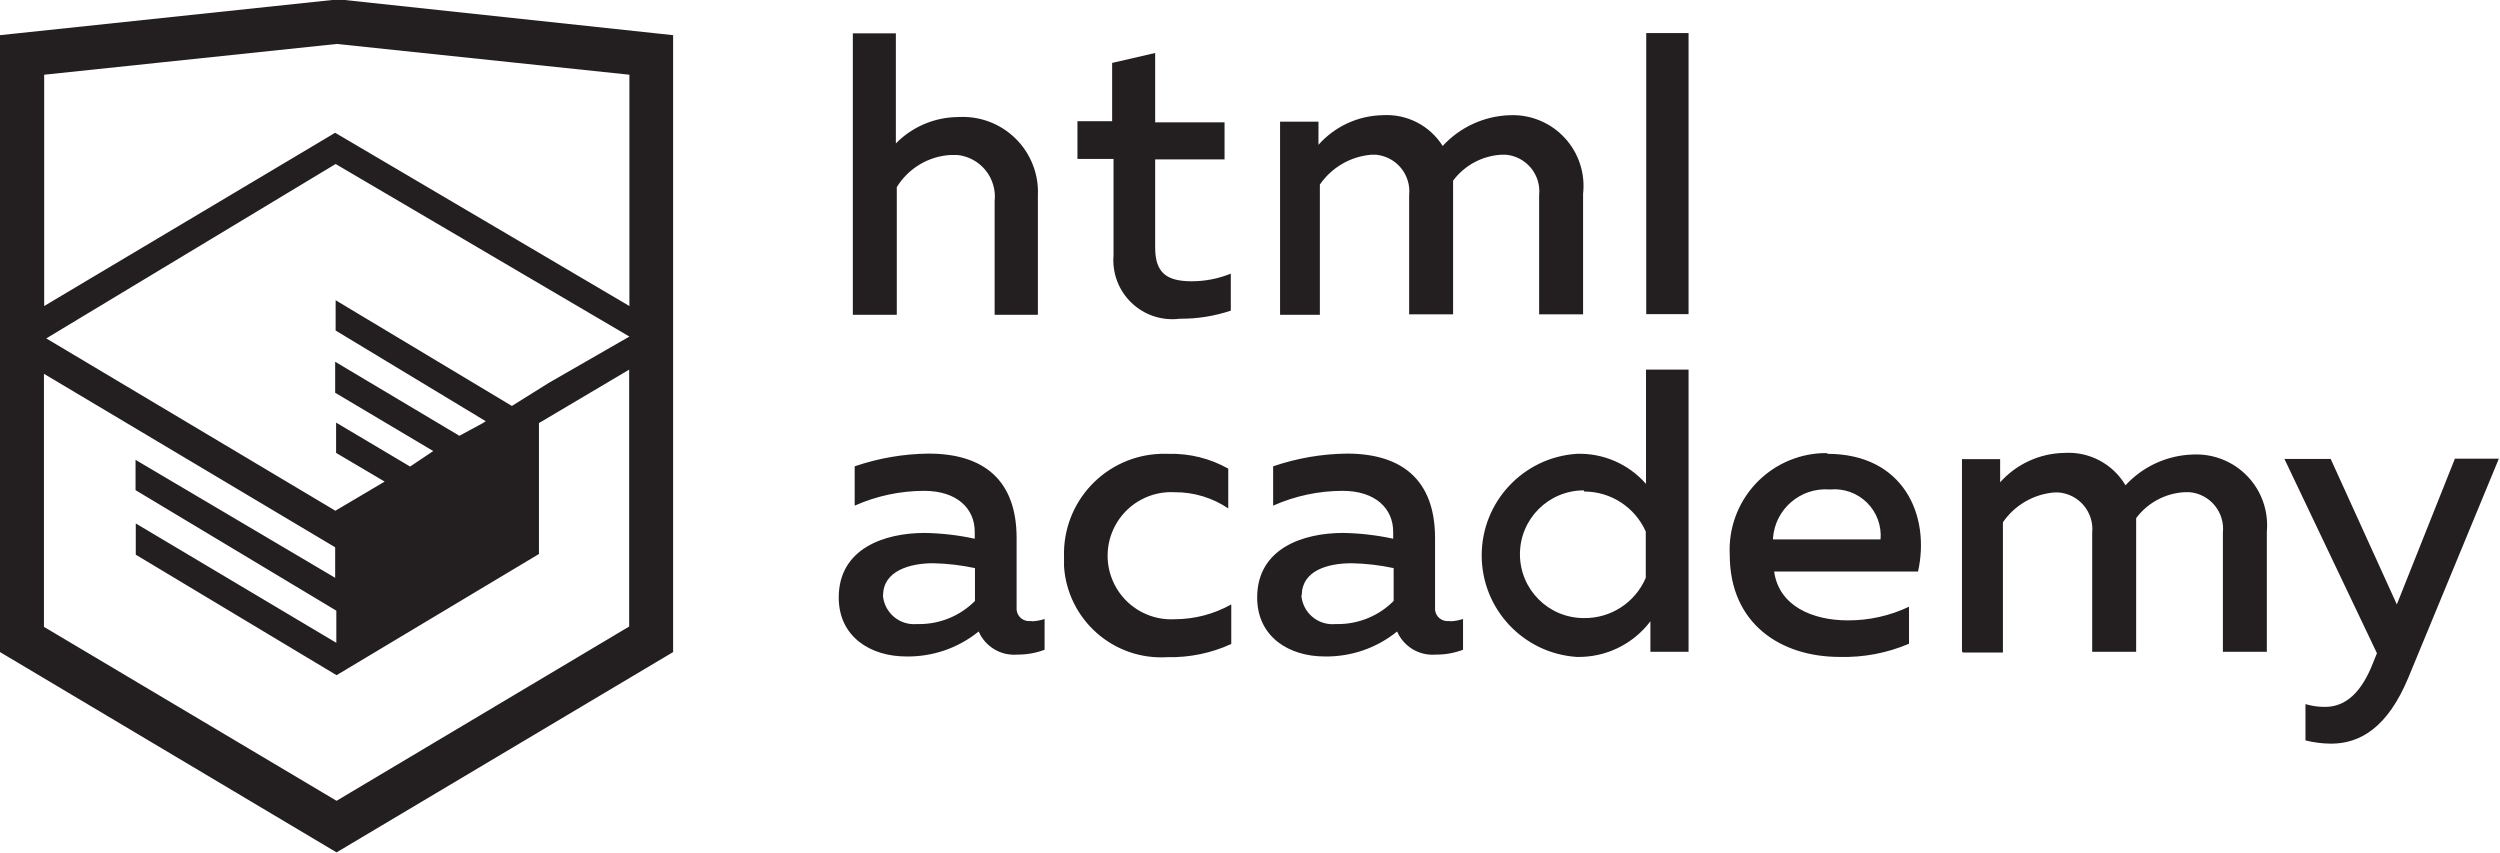
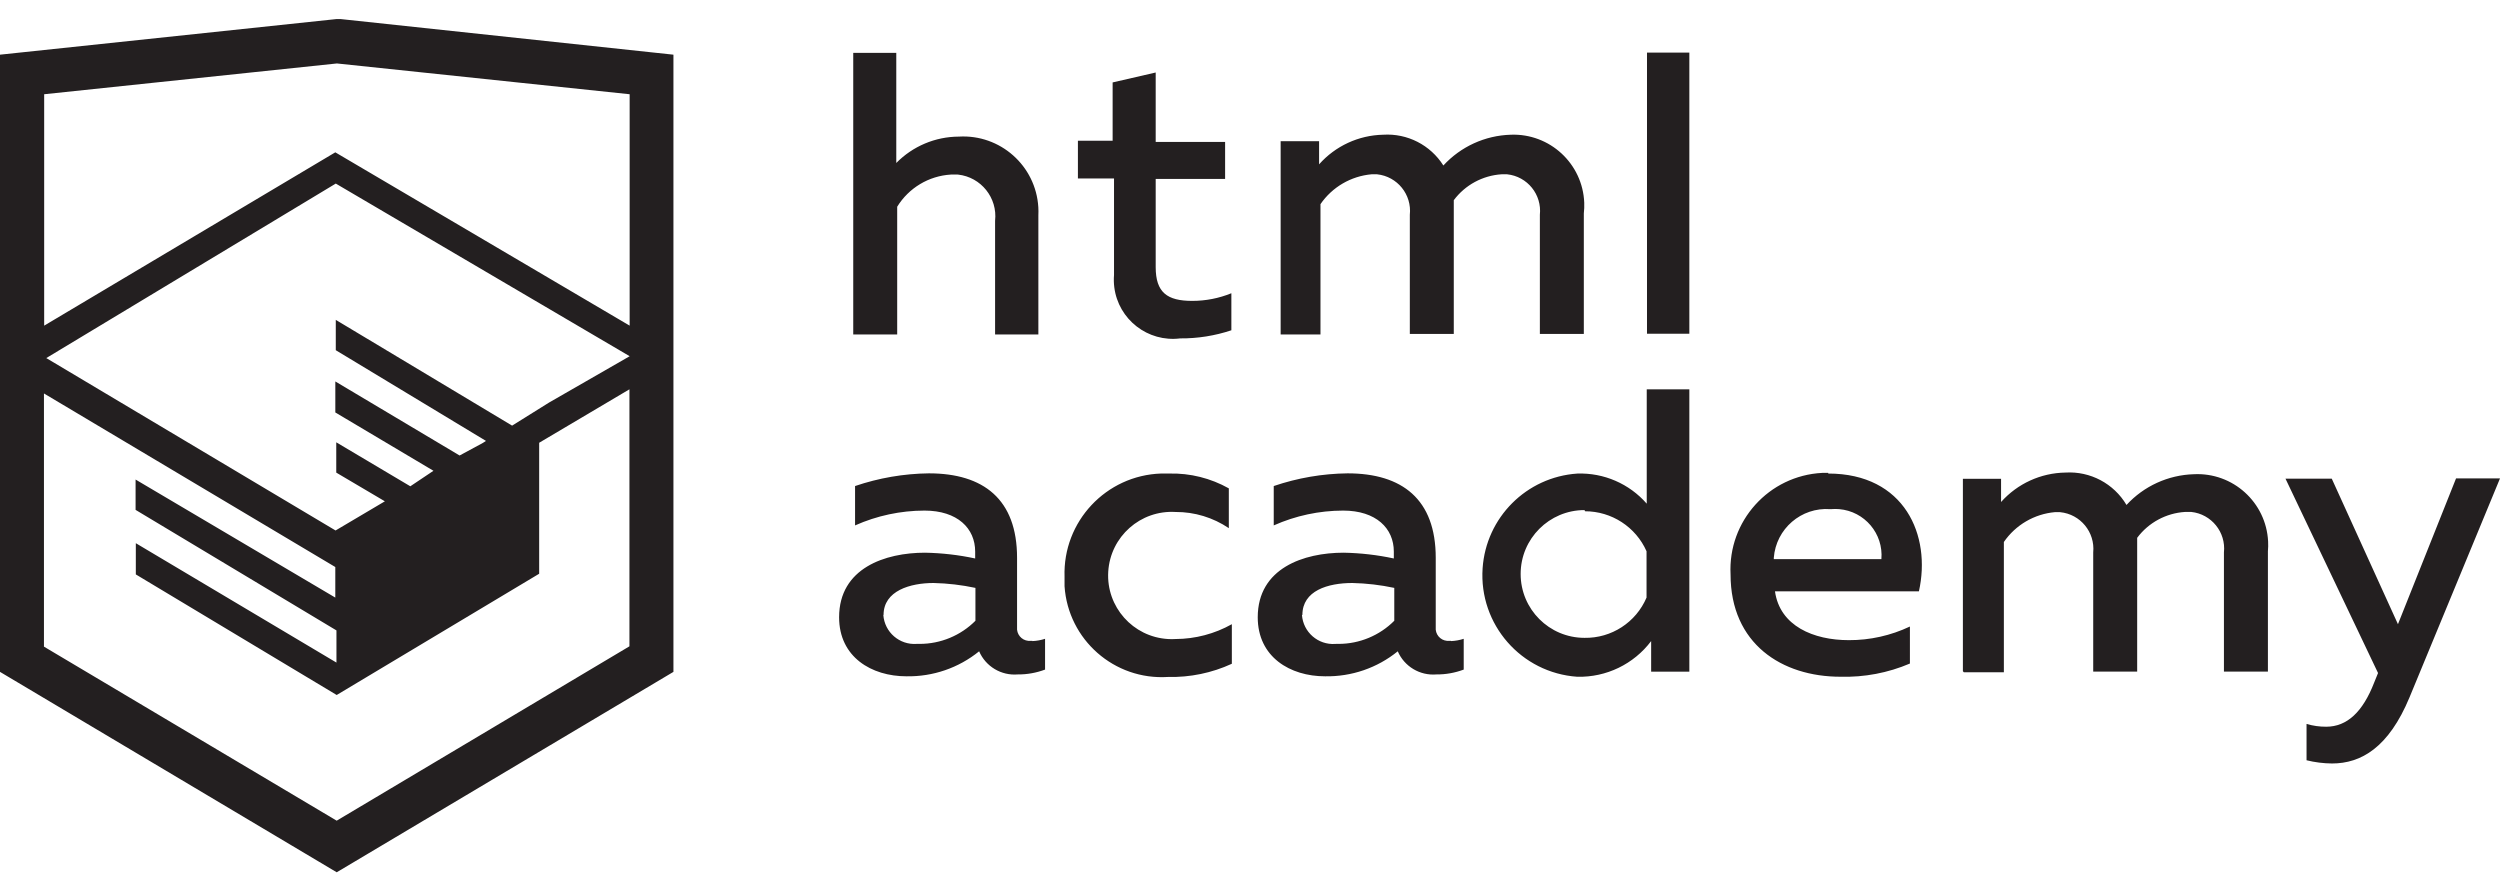
- <svg xmlns="http://www.w3.org/2000/svg" id="Layer_1" data-name="Layer 1" viewBox="0 0 108.08 36.85">
-   <path d="M44.61,26.88a2,2,0,0,0,.55-0.1v1.33a3.25,3.25,0,0,1-1.18.21,1.67,1.67,0,0,1-1.67-1,4.84,4.84,0,0,1-3.14,1.08c-1.51,0-2.91-.83-2.91-2.55,0-2.13,2-2.79,3.71-2.79a11.08,11.08,0,0,1,2.17.25v-0.3c0-1-.76-1.77-2.19-1.77a7.42,7.42,0,0,0-3,.64v-1.7a10.21,10.21,0,0,1,3.19-.55c2.36,0,3.81,1.12,3.81,3.65v3a0.54,0.54,0,0,0,.49.59h0.17Zm-6.44-1.13A1.35,1.35,0,0,0,39.63,27h0.11a3.39,3.39,0,0,0,2.41-1V24.58a9.72,9.72,0,0,0-1.81-.21c-1,0-2.16.33-2.16,1.38h0Zm12.36-6.11a5,5,0,0,1,2.57.64V22a4.08,4.08,0,0,0-2.3-.7,2.75,2.75,0,1,0,0,5.49,5,5,0,0,0,2.43-.64v1.71a6.27,6.27,0,0,1-2.76.57A4.21,4.21,0,0,1,46,24.51q0-.21,0-0.41a4.32,4.32,0,0,1,4.18-4.46h0.38Zm12.17,7.24a2,2,0,0,0,.55-0.1v1.33a3.25,3.25,0,0,1-1.18.21,1.67,1.67,0,0,1-1.67-1,4.84,4.84,0,0,1-3.14,1.08c-1.51,0-2.91-.83-2.91-2.55,0-2.13,2-2.79,3.71-2.79a11.08,11.08,0,0,1,2.17.25v-0.3c0-1-.76-1.77-2.19-1.77a7.42,7.42,0,0,0-3,.64v-1.7a10.21,10.21,0,0,1,3.19-.55c2.36,0,3.81,1.12,3.81,3.65v3a0.54,0.54,0,0,0,.49.59h0.17Zm-6.44-1.13A1.35,1.35,0,0,0,57.73,27h0.11a3.39,3.39,0,0,0,2.41-1V24.58a9.72,9.72,0,0,0-1.81-.21c-1.06,0-2.16.33-2.16,1.38h0ZM73,16V28.2H71.35V26.88a3.88,3.88,0,0,1-3.19,1.54,4.4,4.4,0,0,1,0-8.78,3.81,3.81,0,0,1,3,1.3V16H73Zm-4.53,5.22a2.76,2.76,0,1,0,0,5.52A2.86,2.86,0,0,0,71.15,25V23A2.91,2.91,0,0,0,68.49,21.27ZM79,19.64c3.31,0,4.46,2.68,3.92,5.09H76.7c0.21,1.5,1.67,2.11,3.19,2.11a6.11,6.11,0,0,0,2.64-.59v1.6a7.14,7.14,0,0,1-3,.57C77,28.42,74.78,27,74.78,24a4.18,4.18,0,0,1,4-4.39H79Zm0.09,1.54a2.28,2.28,0,0,0-2.44,2.1v0.06H81.3A2,2,0,0,0,79.13,21.18Zm5.73,7V19.87h1.65v1a3.81,3.81,0,0,1,2.78-1.27A2.86,2.86,0,0,1,91.89,21a4.12,4.12,0,0,1,2.91-1.33A3.06,3.06,0,0,1,98,23V28.2h-1.9V23.05a1.59,1.59,0,0,0-1.42-1.75H94.42a2.8,2.8,0,0,0-2.07,1.12V28.2h-1.9V23.05A1.59,1.59,0,0,0,89,21.31H88.8a3,3,0,0,0-2.21,1.29v5.63H84.86Zm21.31-8.33h1.9l-3.91,9.46c-0.9,2.17-2.09,2.86-3.35,2.86a4.76,4.76,0,0,1-1.1-.14V30.46a2.86,2.86,0,0,0,.85.12c0.9,0,1.58-.64,2.07-1.9l0.17-.42-4-8.4h2l2.86,6.29ZM38.73,1.46V6.22a3.81,3.81,0,0,1,2.7-1.14,3.25,3.25,0,0,1,3.44,3.4v5.15H43V8.72a1.81,1.81,0,0,0-1.61-2h-0.3a2.93,2.93,0,0,0-2.32,1.39v5.52h-1.9V1.46h1.9ZM49.94,2.31v3h3V6.91h-3v3.81c0,1.1.5,1.46,1.58,1.46a4.49,4.49,0,0,0,1.69-.33v1.6A6.8,6.8,0,0,1,51,13.8a2.55,2.55,0,0,1-2.86-2.74V6.89H46.58V5.26h1.5V2.74Zm5.4,11.31V5.28H57v1A3.81,3.81,0,0,1,59.77,5a2.86,2.86,0,0,1,2.6,1.33A4.12,4.12,0,0,1,65.28,5,3.06,3.06,0,0,1,68.44,8.4v5.21h-1.9V8.46a1.59,1.59,0,0,0-1.42-1.75H64.89a2.8,2.8,0,0,0-2.07,1.12v5.78h-1.9V8.46A1.59,1.59,0,0,0,59.5,6.71H59.27A3,3,0,0,0,57.06,8v5.63H55.34ZM71.17,1.45H73V13.6H71.17V1.45ZM14.71,0H14.55L0,1.54V28.21l14.55,8.66,14.55-8.66V1.54Zm12.5,27.1L14.55,34.64,1.9,27.12V16.18l12.59,7.5V25L5.86,19.9v1.31l8.68,5.21v1.39L5.87,22.65V24l8.68,5.21,8.75-5.24V18.31L27.2,16V27.12Zm0-12.53-3.48,2-1.6,1L14.51,13v1.31L21,18.23H21l-0.14.09-1,.54-5.37-3.2V17l4.24,2.52-1,.67-3.2-1.9v1.31l2.1,1.24L14.5,22.1,2,14.65,14.51,7.11Zm0-1.32L14.49,5.76,1.91,13.25v-10L14.56,1.92,27.21,3.25v10h0Z" transform="translate(0 -0.02)" fill="#231f20" />
+ <svg xmlns="http://www.w3.org/2000/svg" version="1.1" id="Layer_1" x="0px" y="0px" width="115px" height="41px" viewBox="2068.485 2813.751 115 41" enable-background="new 2068.485 2813.751 115 41" xml:space="preserve">
+   <path fill="#231F20" d="M2115.973,2843.241c0.199-0.008,0.396-0.043,0.585-0.105v1.416c-0.401,0.15-0.827,0.227-1.256,0.223  c-0.759,0.063-1.475-0.365-1.777-1.064c-0.944,0.766-2.128,1.172-3.343,1.15c-1.607,0-3.098-0.885-3.098-2.715  c0-2.268,2.129-2.971,3.949-2.971c0.777,0.014,1.551,0.102,2.31,0.266v-0.318c0-1.064-0.809-1.885-2.332-1.885  c-1.1,0.002-2.188,0.234-3.193,0.682v-1.811c1.094-0.373,2.24-0.57,3.396-0.584c2.512,0,4.056,1.191,4.056,3.885v3.193  c-0.031,0.316,0.201,0.598,0.517,0.627c0.002,0.002,0.003,0.002,0.005,0.002h0.181V2843.241z M2109.118,2842.038  c0.056,0.793,0.743,1.389,1.535,1.332c0.006,0,0.013,0,0.02,0h0.117c0.963,0,1.886-0.383,2.565-1.064v-1.512  c-0.634-0.135-1.279-0.211-1.927-0.225c-1.064,0-2.299,0.352-2.299,1.469l0,0H2109.118z M2122.275,2835.534  c0.957-0.023,1.902,0.213,2.736,0.682v1.83c-0.723-0.488-1.576-0.748-2.448-0.744c-1.614-0.098-3.001,1.131-3.099,2.746  c-0.098,1.613,1.132,3,2.746,3.098c0.118,0.008,0.235,0.008,0.353,0c0.906-0.004,1.796-0.238,2.587-0.682v1.82  c-0.921,0.424-1.926,0.631-2.938,0.607c-2.465,0.158-4.593-1.709-4.758-4.174c0-0.148,0-0.293,0-0.436  c-0.083-2.539,1.907-4.664,4.445-4.748c0.002,0,0.003,0,0.005,0h0.405H2122.275z M2135.23,2843.241  c0.199-0.008,0.396-0.043,0.586-0.105v1.416c-0.401,0.15-0.827,0.227-1.256,0.223c-0.76,0.063-1.475-0.365-1.778-1.064  c-0.943,0.766-2.128,1.172-3.343,1.15c-1.607,0-3.098-0.885-3.098-2.715c0-2.268,2.129-2.971,3.949-2.971  c0.777,0.014,1.551,0.102,2.311,0.266v-0.318c0-1.064-0.81-1.885-2.331-1.885c-1.101,0.002-2.188,0.234-3.193,0.682v-1.811  c1.093-0.373,2.239-0.57,3.396-0.584c2.512,0,4.056,1.191,4.056,3.885v3.193c-0.031,0.316,0.2,0.598,0.517,0.627  c0.002,0.002,0.003,0.002,0.005,0.002h0.181V2843.241z M2128.375,2842.038c0.056,0.793,0.742,1.389,1.534,1.334  c0.011-0.002,0.021-0.002,0.031-0.002h0.117c0.963,0,1.886-0.383,2.565-1.064v-1.512c-0.634-0.135-1.279-0.211-1.927-0.225  c-1.129,0-2.3,0.352-2.3,1.469l0,0H2128.375z M2146.195,2831.659v12.988h-1.757v-1.406c-0.802,1.063-2.065,1.672-3.396,1.641  c-2.581-0.176-4.532-2.408-4.357-4.99c0.158-2.338,2.02-4.199,4.357-4.357c1.219-0.041,2.392,0.467,3.193,1.385v-5.259H2146.195z   M2141.373,2837.215c-1.623,0-2.938,1.316-2.938,2.939c0,1.621,1.315,2.938,2.938,2.938c1.239,0.021,2.367-0.711,2.853-1.852v-2.131  c-0.496-1.119-1.606-1.84-2.831-1.84L2141.373,2837.215z M2152.582,2835.534c3.523,0,4.748,2.854,4.173,5.418h-6.621  c0.224,1.598,1.778,2.246,3.396,2.246c0.973,0.004,1.933-0.211,2.811-0.627v1.703c-1.008,0.43-2.098,0.637-3.193,0.607  c-2.693,0-5.057-1.512-5.057-4.707c-0.125-2.453,1.763-4.545,4.217-4.67c0.014-0.002,0.027-0.002,0.042-0.002h0.233V2835.534z   M2152.677,2837.172c-1.333-0.098-2.495,0.902-2.597,2.236v0.064h4.949c0.1-1.172-0.771-2.201-1.942-2.301  c-0.122-0.01-0.245-0.01-0.367,0H2152.677z M2158.778,2844.625v-8.848h1.756v1.066c0.755-0.846,1.827-1.336,2.96-1.354  c1.142-0.07,2.228,0.506,2.81,1.49c0.8-0.869,1.917-1.379,3.098-1.414c1.797-0.09,3.326,1.293,3.416,3.09  c0.008,0.152,0.005,0.303-0.009,0.453v5.537h-2.023v-5.482c0.1-0.93-0.574-1.764-1.504-1.863c-0.002,0-0.005,0-0.007,0h-0.277  c-0.874,0.055-1.68,0.49-2.203,1.191v6.154h-2.022v-5.482c0.091-0.932-0.589-1.76-1.52-1.852c-0.008,0-0.017,0-0.024-0.002h-0.213  c-0.95,0.084-1.813,0.588-2.353,1.373v5.994h-1.842L2158.778,2844.625z M2181.463,2835.758h2.022l-4.162,10.07  c-0.958,2.309-2.225,3.043-3.566,3.043c-0.395-0.004-0.788-0.053-1.171-0.148v-1.672c0.294,0.088,0.599,0.131,0.905,0.129  c0.958,0,1.682-0.682,2.203-2.023l0.181-0.447l-4.258-8.941h2.129l3.045,6.695L2181.463,2835.758z M2109.714,2816.181v5.067  c0.758-0.771,1.792-1.208,2.874-1.213c1.907-0.114,3.546,1.34,3.66,3.247c0.007,0.124,0.008,0.248,0.002,0.372v5.482h-1.991v-5.227  c0.118-1.058-0.645-2.01-1.702-2.127c-0.004,0-0.008-0.001-0.012-0.001h-0.319c-1.015,0.061-1.937,0.613-2.47,1.48v5.876h-2.022  v-12.955h2.022H2109.714z M2121.647,2817.086v3.193h3.193v1.703h-3.193v4.056c0,1.171,0.532,1.554,1.682,1.554  c0.617,0,1.228-0.119,1.799-0.352v1.704c-0.758,0.253-1.553,0.379-2.353,0.373c-1.487,0.187-2.845-0.867-3.033-2.354  c-0.023-0.187-0.027-0.375-0.012-0.563v-4.439h-1.661v-1.735h1.597v-2.683L2121.647,2817.086z M2127.395,2829.125v-8.878h1.768  v1.064c0.75-0.845,1.818-1.339,2.948-1.363c1.112-0.07,2.174,0.473,2.769,1.416c0.799-0.87,1.916-1.38,3.098-1.416  c1.797-0.07,3.312,1.331,3.382,3.128c0.006,0.164,0,0.328-0.019,0.491v5.546h-2.022v-5.482c0.099-0.93-0.574-1.763-1.504-1.862  c-0.003,0-0.005,0-0.008-0.001h-0.245c-0.873,0.055-1.68,0.491-2.203,1.192v6.153h-2.022v-5.482c0.099-0.93-0.574-1.763-1.504-1.862  c-0.003,0-0.005,0-0.008-0.001h-0.245c-0.949,0.084-1.813,0.587-2.353,1.374v5.993h-1.831V2829.125z M2144.247,2816.17h1.948v12.934  h-1.948V2816.17z M2084.144,2814.627h-0.17l-15.489,1.639v28.391l15.489,9.219l15.489-9.219v-28.391L2084.144,2814.627z   M2097.45,2843.475l-13.477,8.027l-13.466-8.006v-11.646l13.402,7.984v1.406l-9.187-5.43v1.395l9.24,5.545v1.48l-9.229-5.492v1.436  l9.24,5.547l9.314-5.578v-6.025l4.152-2.459v11.837L2097.45,2843.475z M2097.45,2830.137l-3.704,2.129l-1.704,1.064l-8.111-4.865  v1.395l6.909,4.173l0,0l-0.149,0.096l-1.064,0.575l-5.717-3.406v1.426l4.514,2.683l-1.064,0.713l-3.407-2.023v1.394l2.236,1.32  l-2.268,1.342l-13.307-7.931l13.317-8.027L2097.45,2830.137z M2097.45,2828.731l-13.541-7.973l-13.392,7.973v-10.645l13.466-1.416  l13.466,1.416V2828.731L2097.45,2828.731z" />
</svg>
